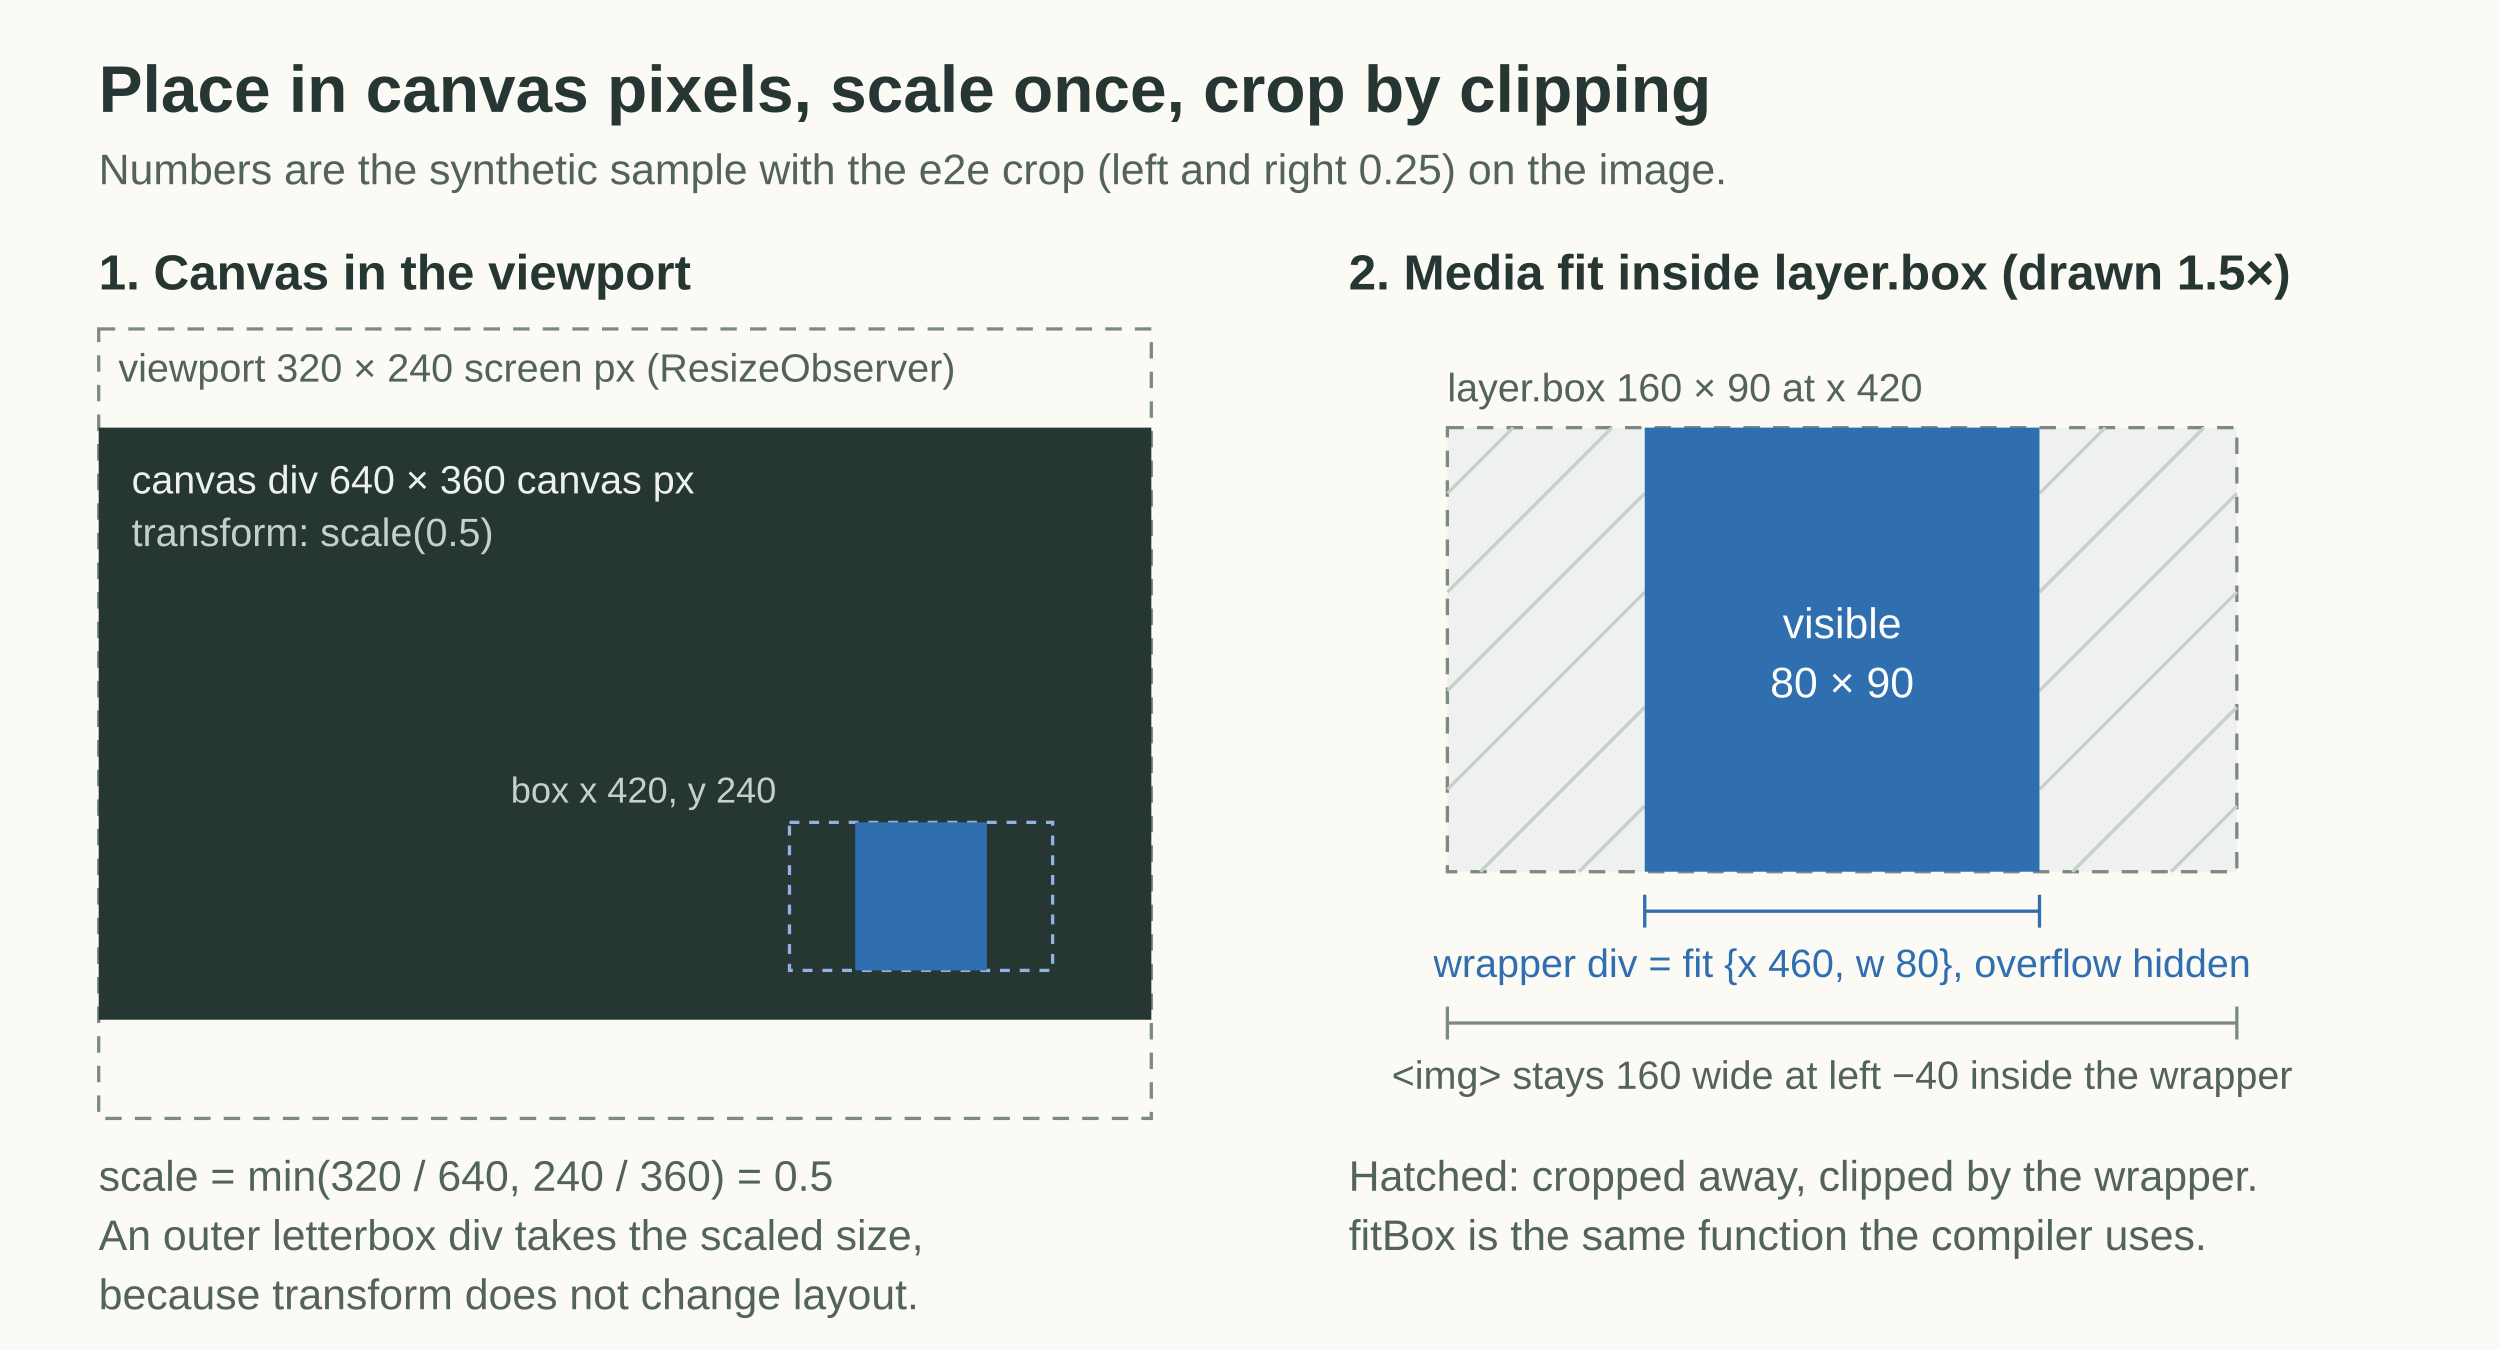
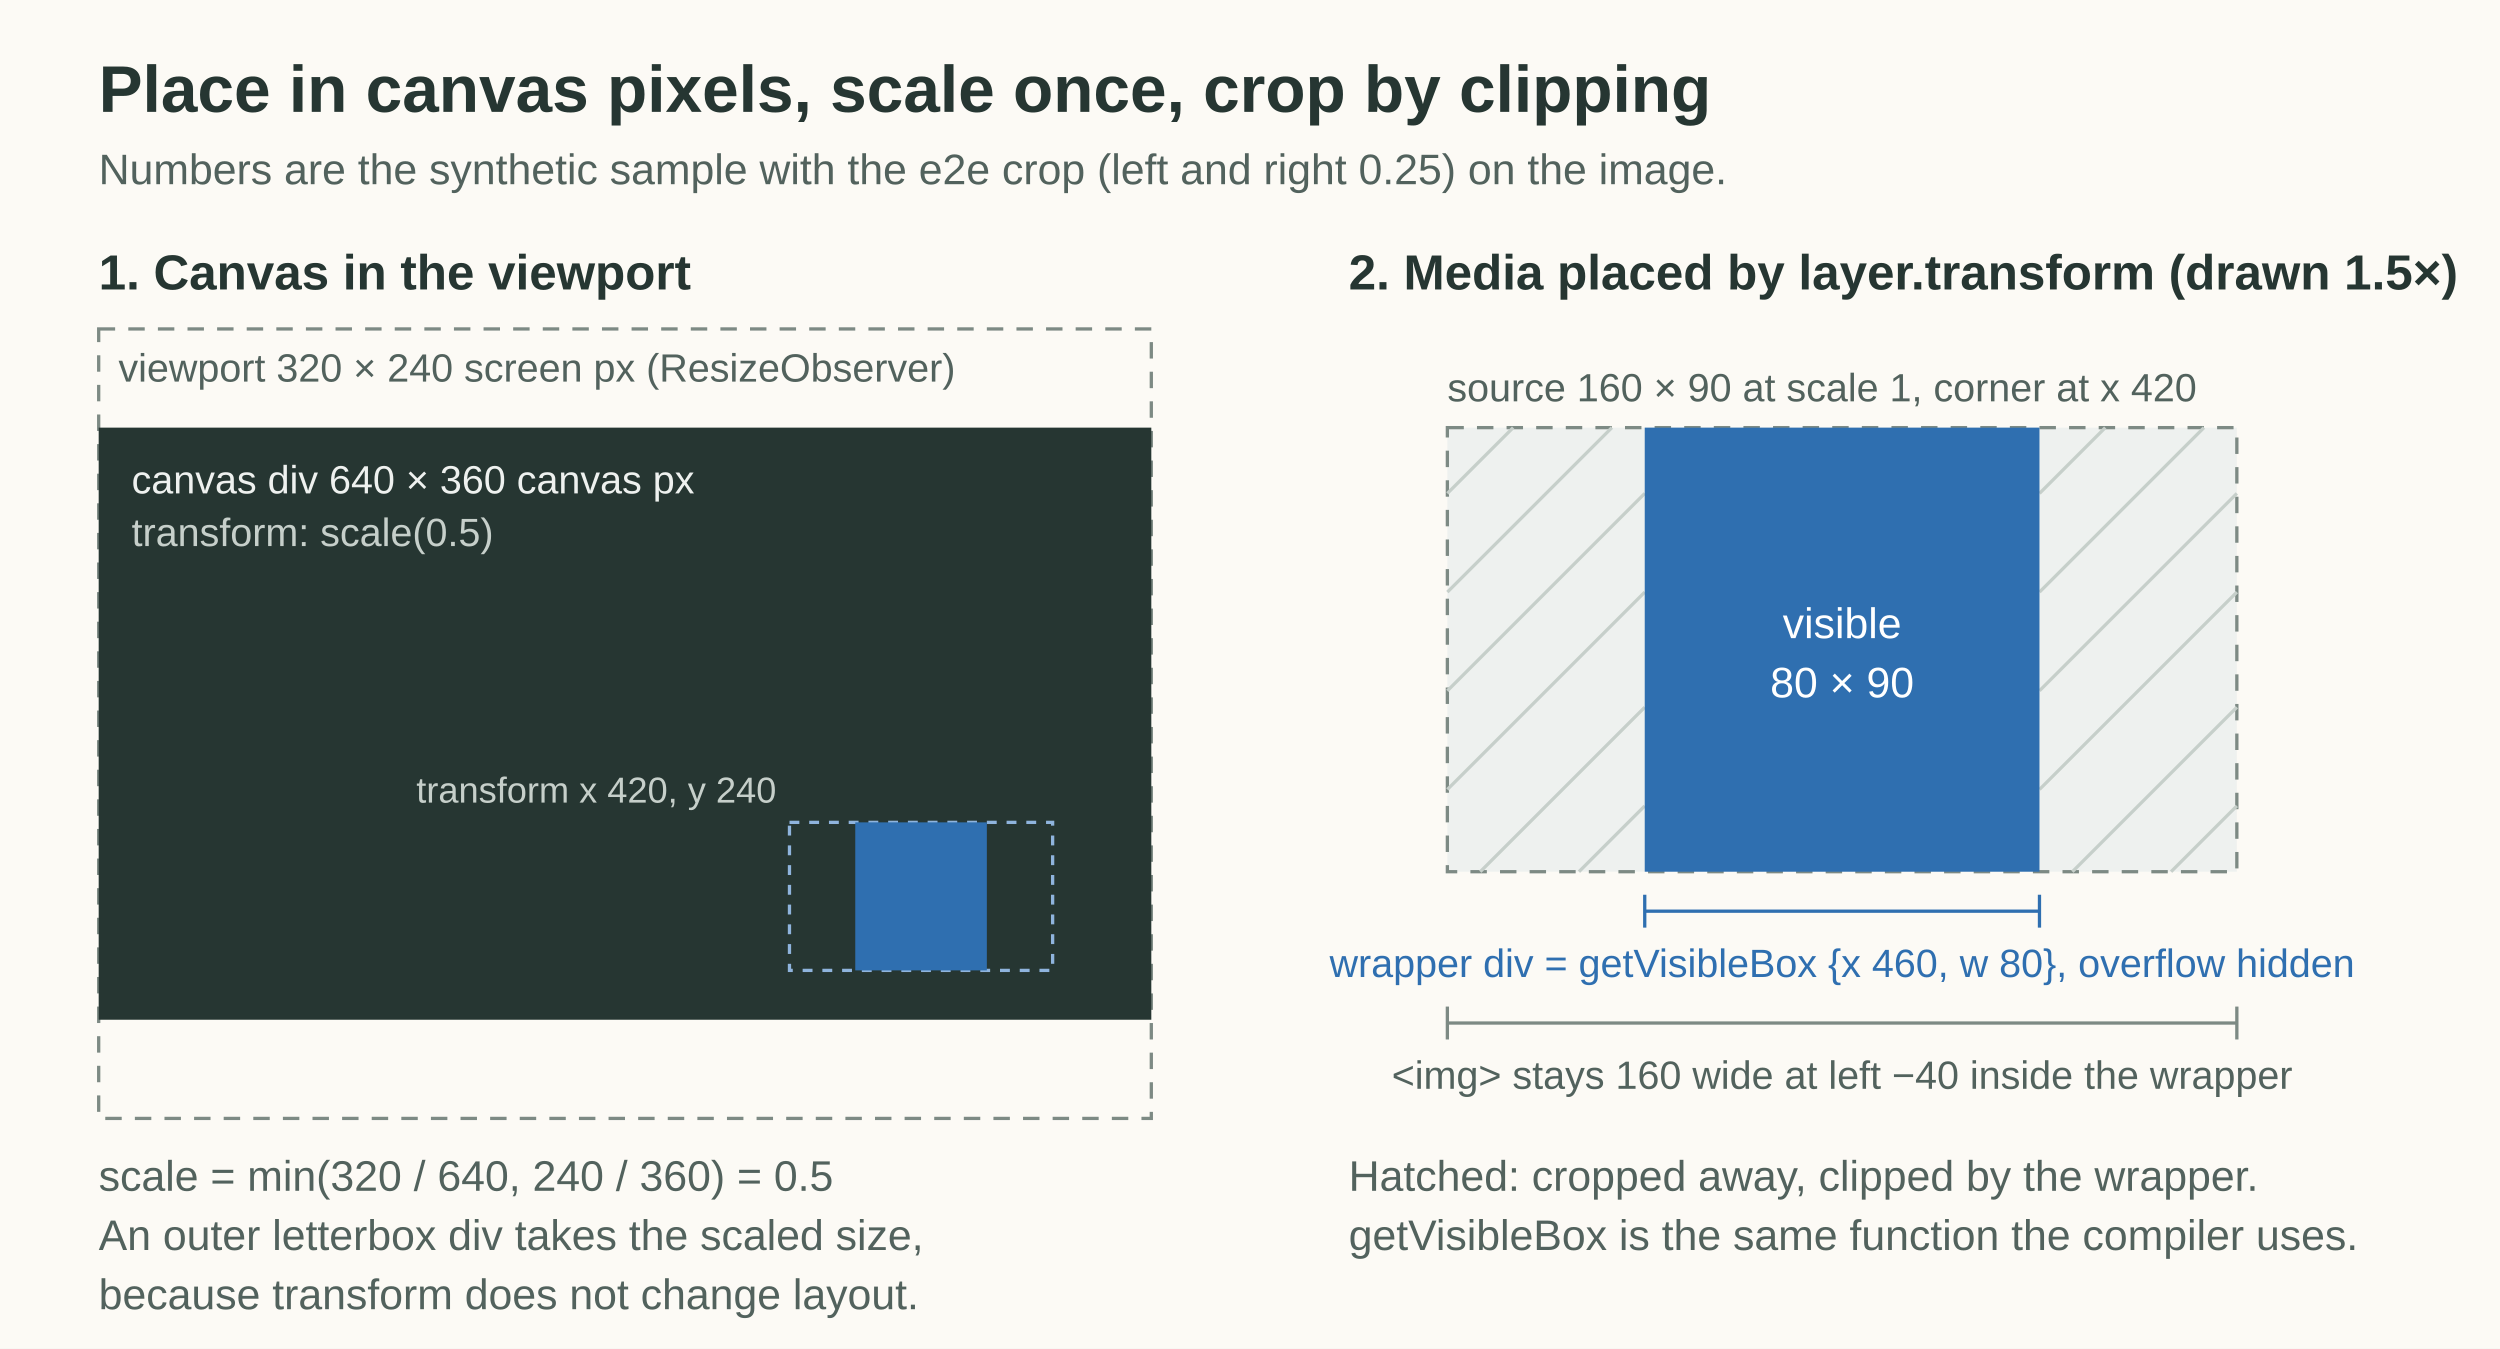
<svg xmlns="http://www.w3.org/2000/svg" width="760" height="410" viewBox="0 0 760 410" role="img" aria-labelledby="title desc">
  <rect width="760" height="410" fill="#fcfaf5" />
  <g font-family="Arial,sans-serif" font-size="15" fill="#263632">
    <text x="30" y="34" font-size="20" font-weight="700">Place in canvas pixels, scale once, crop by clipping</text>
    <text x="30" y="56" font-size="13" fill="#52625d">Numbers are the synthetic sample with the e2e crop (left and right 0.25) on the image.</text>
    <text x="30" y="88" font-weight="700">1. Canvas in the viewport</text>
    <rect x="30" y="100" width="320" height="240" fill="none" stroke="#7d8a84" stroke-dasharray="5 4" />
    <text x="36" y="116" font-size="12" fill="#52625d">viewport 320 × 240 screen px (ResizeObserver)</text>
    <rect x="30" y="130" width="320" height="180" fill="#263632" />
    <text x="40" y="150" font-size="12" fill="#eef1ef">canvas div 640 × 360 canvas px</text>
    <text x="40" y="166" font-size="12" fill="#c6cfca">transform: scale(0.5)</text>
    <rect x="240" y="250" width="80" height="45" fill="none" stroke="#8fb4dd" stroke-dasharray="3 3" />
    <rect x="260" y="250" width="40" height="45" fill="#2f6fb0" />
-     <text x="236" y="244" font-size="11" fill="#c6cfca" text-anchor="end">box x 420, y 240</text>
+     <text x="236" y="244" font-size="11" fill="#c6cfca" text-anchor="end">transform x 420, y 240</text>
    <text x="30" y="362" font-size="13" fill="#52625d">scale = min(320 / 640, 240 / 360) = 0.5</text>
    <text x="30" y="380" font-size="13" fill="#52625d">An outer letterbox div takes the scaled size,</text>
    <text x="30" y="398" font-size="13" fill="#52625d">because transform does not change layout.</text>
-     <text x="410" y="88" font-weight="700">2. Media fit inside layer.box (drawn 1.5×)</text>
+     <text x="410" y="88" font-weight="700">2. Media placed by layer.transform (drawn 1.5×)</text>
    <rect x="440" y="130" width="240" height="135" fill="#eef1ef" stroke="#7d8a84" stroke-dasharray="5 4" />
    <g fill="none" stroke="#c6cfca">
      <path d="M440 150 L460 130 M440 180 L490 130 M440 210 L500 150 M440 240 L500 180 M450 265 L500 215 M480 265 L500 245" />
      <path d="M620 150 L640 130 M620 180 L670 130 M620 210 L680 150 M620 240 L680 180 M630 265 L680 215 M660 265 L680 245" />
    </g>
    <rect x="500" y="130" width="120" height="135" fill="#2f6fb0" />
    <text x="560" y="194" font-size="13" fill="#ffffff" text-anchor="middle">visible</text>
    <text x="560" y="212" font-size="13" fill="#ffffff" text-anchor="middle">80 × 90</text>
-     <text x="440" y="122" font-size="12" fill="#52625d">layer.box 160 × 90 at x 420</text>
+     <text x="440" y="122" font-size="12" fill="#52625d">source 160 × 90 at scale 1, corner at x 420</text>
    <path d="M500 272 V282 M620 272 V282 M500 277 H620" stroke="#2f6fb0" />
-     <text x="560" y="297" font-size="12" fill="#2f6fb0" text-anchor="middle">wrapper div = fit {x 460, w 80}, overflow hidden</text>
+     <text x="560" y="297" font-size="12" fill="#2f6fb0" text-anchor="middle">wrapper div = getVisibleBox {x 460, w 80}, overflow hidden</text>
    <path d="M440 306 V316 M680 306 V316 M440 311 H680" stroke="#7d8a84" />
    <text x="560" y="331" font-size="12" fill="#52625d" text-anchor="middle">&lt;img&gt; stays 160 wide at left −40 inside the wrapper</text>
    <text x="410" y="362" font-size="13" fill="#52625d">Hatched: cropped away, clipped by the wrapper.</text>
-     <text x="410" y="380" font-size="13" fill="#52625d">fitBox is the same function the compiler uses.</text>
+     <text x="410" y="380" font-size="13" fill="#52625d">getVisibleBox is the same function the compiler uses.</text>
  </g>
</svg>
